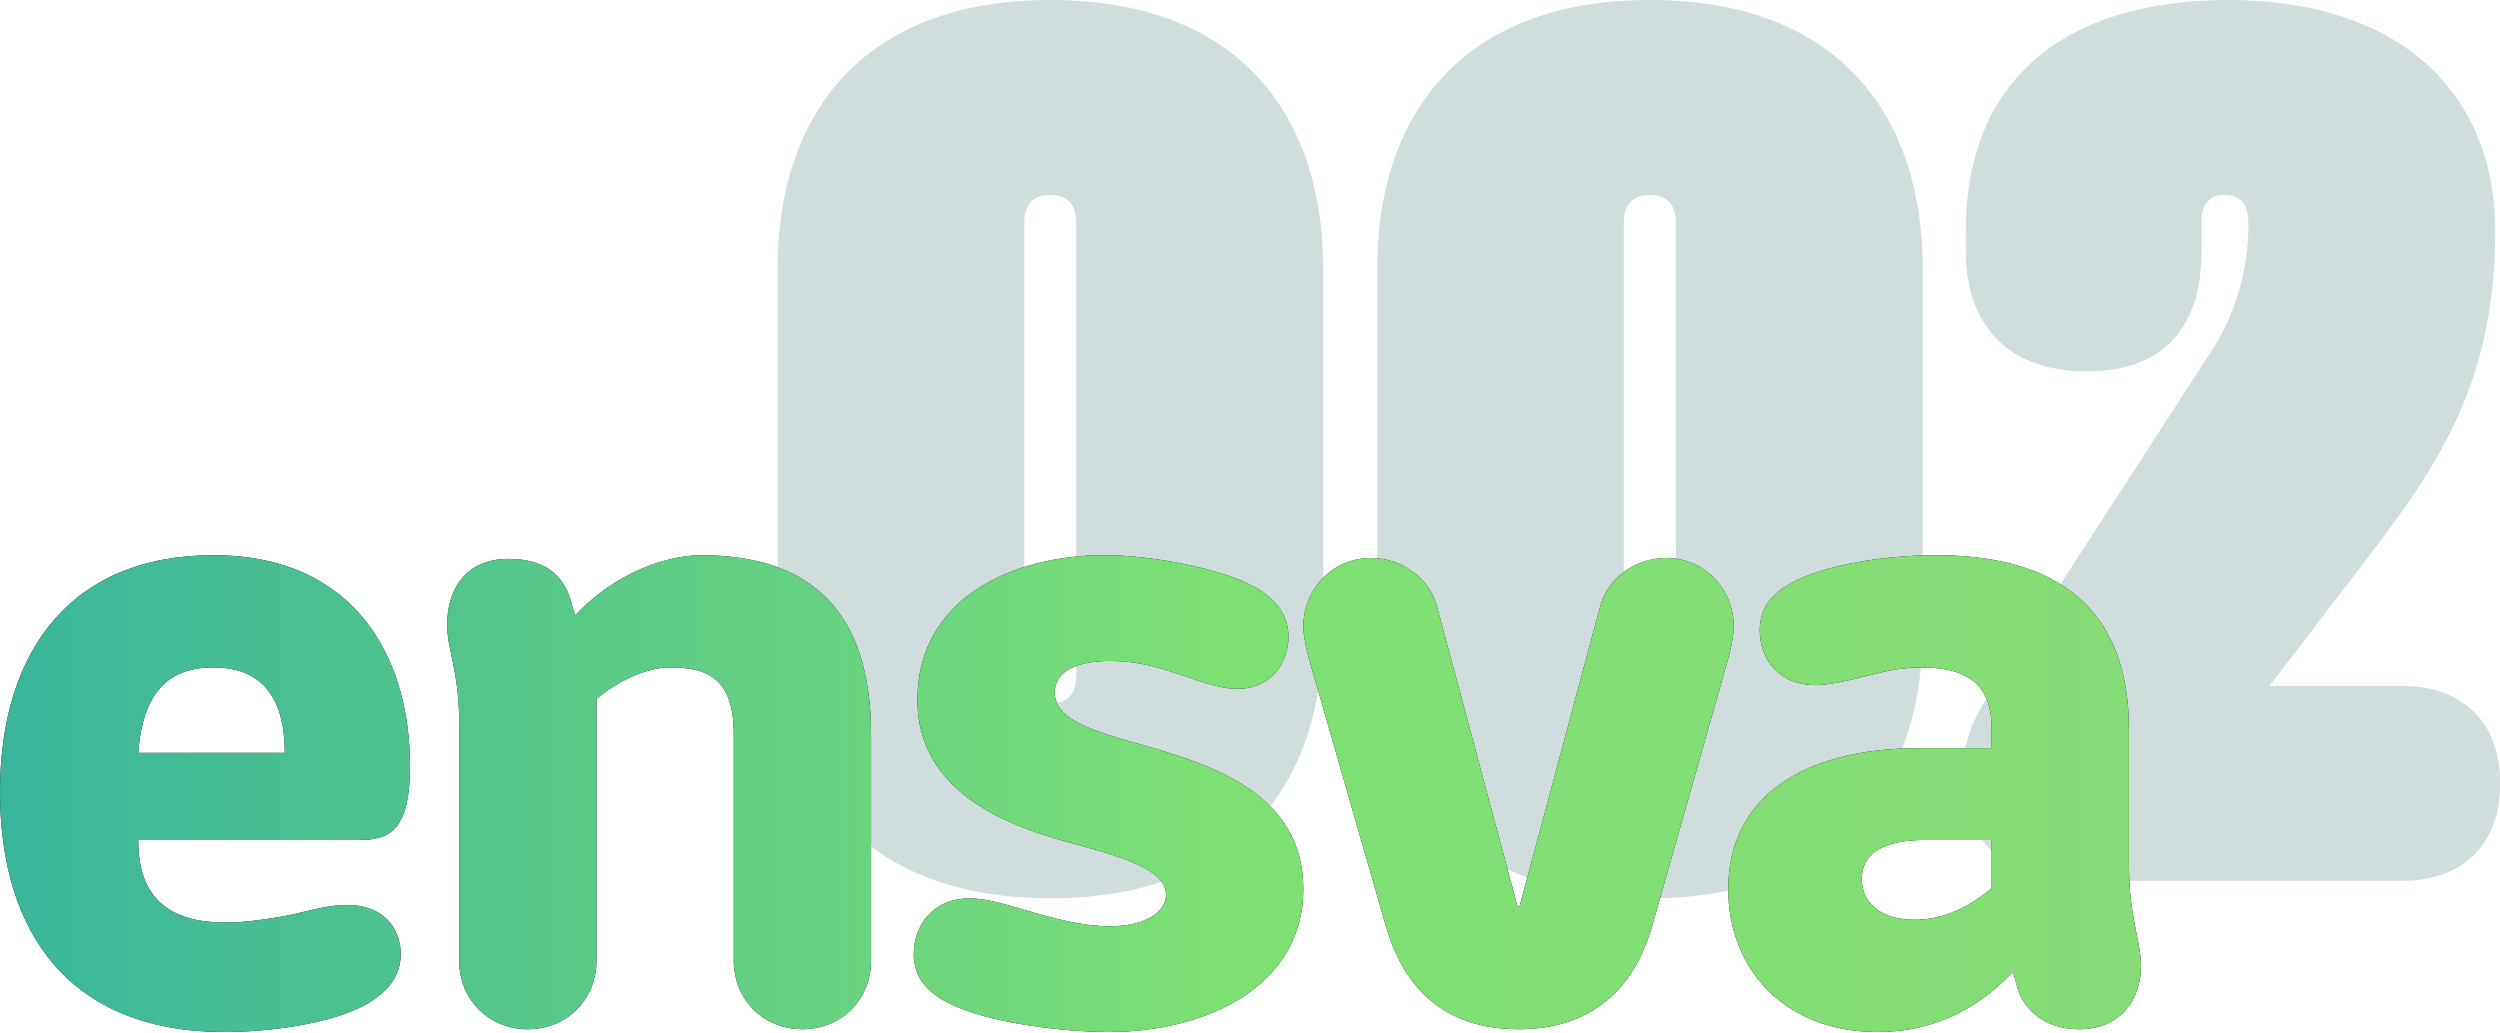
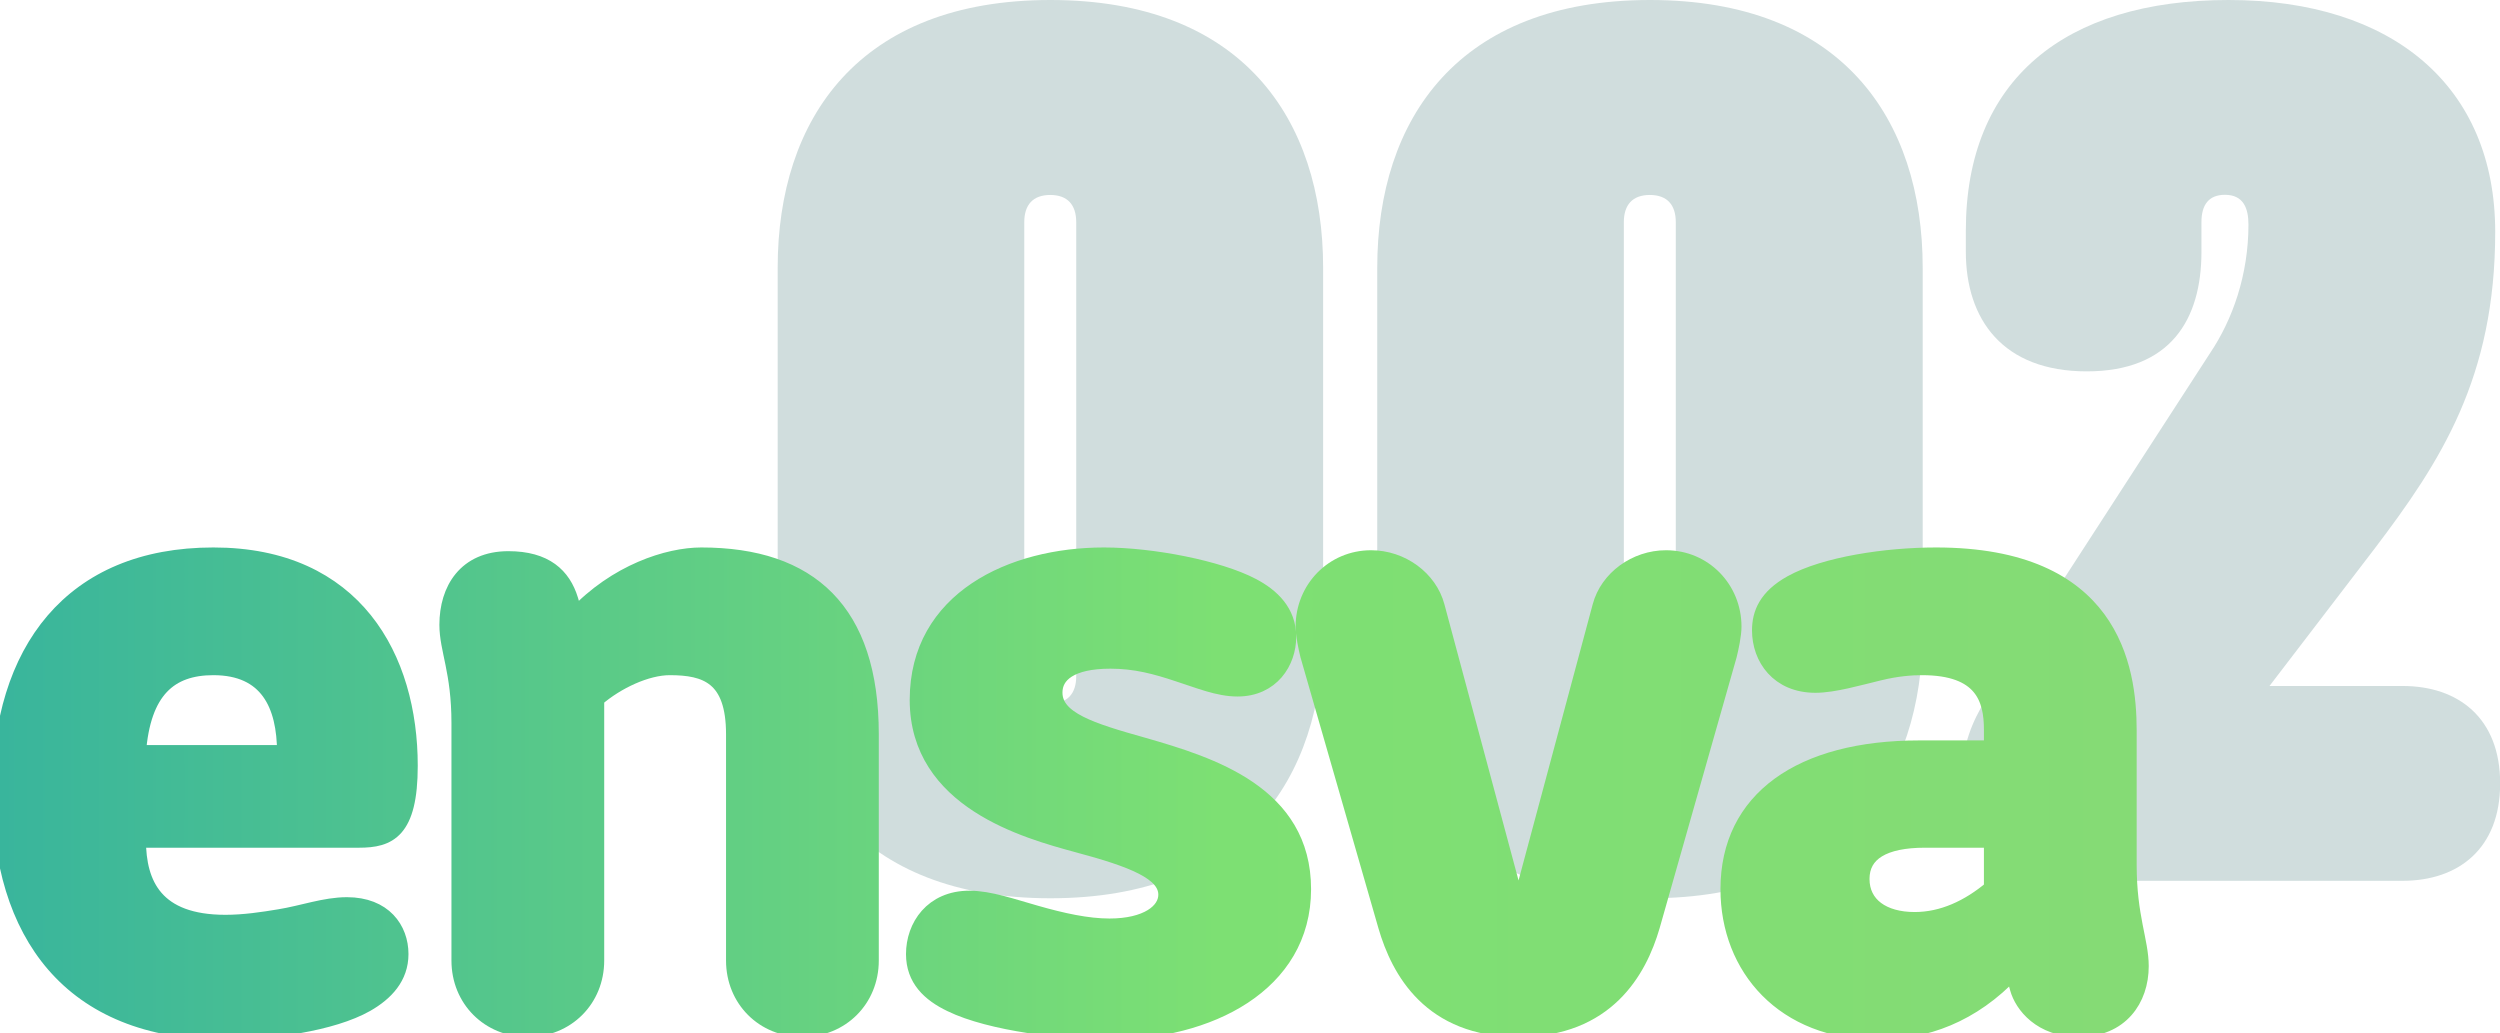
<svg xmlns="http://www.w3.org/2000/svg" id="Layer_2" data-name="Layer 2" viewBox="0 0 161.7 66.75">
  <defs>
    <style>
      .cls-1 {
-         fill: url(#linear-gradient);
+         fill: url(#New_Gradient_Swatch_1);
      }

      .cls-1, .cls-2, .cls-3 {
        stroke-width: 0px;
      }

+       .cls-4 {
+         fill: none;
+         stroke: url(#linear-gradient);
+         stroke-miterlimit: 10;
+       }
+ 
      .cls-3 {
        fill: #d0dddd;
      }
    </style>
+     <linearGradient id="New_Gradient_Swatch_1" data-name="New Gradient Swatch 1" x1="0" y1="51.33" x2="138.48" y2="51.33" gradientUnits="userSpaceOnUse">
+       <stop offset="0" stop-color="#39b59c" />
+       <stop offset=".57" stop-color="#7de073" />
+       <stop offset="1" stop-color="#85db75" />
+     </linearGradient>
    <linearGradient id="linear-gradient" x1="0" y1="51.33" x2="138.48" y2="51.33" gradientUnits="userSpaceOnUse">
      <stop offset="0" stop-color="#39b59c" />
      <stop offset=".57" stop-color="#7de073" />
      <stop offset="1" stop-color="#85db75" />
    </linearGradient>
  </defs>
  <g id="Layer_1-2" data-name="Layer 1">
    <g>
      <path class="cls-3" d="m50.3,17.32c0-9.66,5.27-17.32,17.64-17.32s17.64,7.66,17.64,17.32v23.46c0,9.66-5.27,17.32-17.64,17.32s-17.64-7.66-17.64-17.32v-23.46Zm19.31-2.95c0-1.12-.56-1.76-1.68-1.76s-1.68.64-1.68,1.76v29.37c0,1.12.56,1.76,1.68,1.76s1.68-.64,1.68-1.76V14.36Z" />
      <path class="cls-3" d="m89.08,17.32c0-9.66,5.27-17.32,17.64-17.32s17.64,7.66,17.64,17.32v23.46c0,9.66-5.27,17.32-17.64,17.32s-17.64-7.66-17.64-17.32v-23.46Zm19.31-2.95c0-1.12-.56-1.76-1.68-1.76s-1.68.64-1.68,1.76v29.37c0,1.12.56,1.76,1.68,1.76s1.68-.64,1.68-1.76V14.36Z" />
      <path class="cls-3" d="m142.39,16.28c0,4.39-2,7.74-7.42,7.74s-7.82-3.35-7.82-7.74v-1.36c0-9.74,6.38-14.92,17-14.92s17.24,5.59,17.24,15-3.51,14.84-7.82,20.51l-6.78,8.86h8.62c3.59,0,6.3,2.07,6.3,6.3s-2.71,6.3-6.3,6.3h-21.79c-3.59,0-6.7-2.63-6.7-6.78,0-2,.64-3.51,1.52-4.95l14.52-22.42c1.44-2.15,2.47-5.03,2.47-8.3,0-1.04-.32-1.92-1.52-1.92-1.04,0-1.52.64-1.52,1.76v1.92Z" />
    </g>
    <g>
      <g>
        <path class="cls-2" d="m14.58,59.67c1.2,0,2.4-.18,3.48-.36,1.5-.24,2.94-.78,4.38-.78,2.4,0,3.48,1.56,3.48,3.18,0,1.5-.96,2.52-2.22,3.24-2.22,1.26-6.24,1.8-9.18,1.8-10.02,0-14.52-6.42-14.52-15.54s4.62-15.3,13.8-15.3,12.72,6.66,12.72,13.62c0,4.26-1.38,4.8-3.3,4.8h-14.28c0,2.88,1.14,5.34,5.64,5.34Zm3.84-10.98c0-3.12-1.14-5.52-4.62-5.52-2.82,0-4.56,1.5-4.86,5.52h9.48Z" />
        <path class="cls-2" d="m29.7,46.77c0-3.36-.78-4.74-.78-6.36,0-2.28,1.2-4.26,3.96-4.26,2.4,0,3.54,1.08,4.02,2.64l.3,1.02c2.64-2.82,6-3.9,8.16-3.9,7.02,0,10.98,3.6,10.98,11.58v14.64c0,2.52-1.92,4.44-4.44,4.44s-4.44-1.92-4.44-4.44v-14.64c0-3.72-1.8-4.32-4.14-4.32-1.5,0-3.42.9-4.74,2.04v16.92c0,2.52-1.92,4.44-4.44,4.44s-4.44-1.92-4.44-4.44v-15.36Z" />
        <path class="cls-2" d="m68.22,44.79c0,1.74,2.34,2.46,5.76,3.42,4.38,1.26,10.32,3.12,10.32,9.3s-6.12,9.24-12.6,9.24c-2.76,0-7.62-.54-10.2-1.8-1.38-.66-2.4-1.62-2.4-3.24,0-1.8,1.2-3.6,3.6-3.6,1.32,0,2.82.54,4.32.96,1.68.48,3.3.84,4.74.84,2.4,0,3.66-.96,3.66-2.04,0-1.44-2.16-2.28-5.76-3.24-3.3-.9-10.32-2.82-10.32-9.36s6.12-9.36,12.06-9.36c3.12,0,7.44.84,9.6,1.98,1.26.66,2.34,1.68,2.34,3.3s-1.08,3.36-3.3,3.36c-1.26,0-2.52-.54-3.84-.96-1.44-.48-2.76-.84-4.38-.84-2.58,0-3.6.9-3.6,2.04Z" />
        <path class="cls-2" d="m84.6,42.39c-.12-.48-.3-1.32-.3-1.86,0-2.46,1.92-4.44,4.38-4.44,1.98,0,3.78,1.32,4.26,3.12l5.22,19.44h.12l5.22-19.44c.48-1.8,2.28-3.12,4.26-3.12,2.46,0,4.38,1.98,4.38,4.44,0,.54-.18,1.38-.3,1.86l-4.98,17.52c-.84,2.88-2.94,6.66-8.64,6.66s-7.74-3.78-8.58-6.66l-5.04-17.52Z" />
        <path class="cls-2" d="m128.82,47.19c0-1.98-.6-4.02-4.5-4.02-.66,0-1.62.06-2.82.36-1.26.3-2.88.78-4.08.78-2.4,0-3.6-1.74-3.6-3.54,0-1.08.42-2.16,2.04-3.06,2.16-1.2,6.12-1.8,9.36-1.8,11.34,0,12.48,7.2,12.48,11.34v8.7c0,3.36.78,4.92.78,6.54,0,2.16-1.32,4.08-4.02,4.08-2.46,0-3.66-1.56-3.96-2.64l-.3-1.08c-2.64,2.82-5.7,3.9-8.76,3.9-6.06,0-9.66-4.14-9.66-9.24,0-5.82,4.68-9.12,12.36-9.12h4.68v-1.2Zm0,7.14h-4.32c-2.64,0-4.08.84-4.08,2.52s1.38,2.64,3.42,2.64c1.8,0,3.48-.78,4.98-2.04v-3.12Z" />
      </g>
      <g>
        <path class="cls-1" d="m14.58,59.67c1.2,0,2.4-.18,3.48-.36,1.5-.24,2.94-.78,4.38-.78,2.4,0,3.48,1.56,3.48,3.18,0,1.5-.96,2.52-2.22,3.24-2.22,1.26-6.24,1.8-9.18,1.8-10.02,0-14.52-6.42-14.52-15.54s4.62-15.3,13.8-15.3,12.72,6.66,12.72,13.62c0,4.26-1.38,4.8-3.3,4.8h-14.28c0,2.88,1.14,5.34,5.64,5.34Zm3.84-10.98c0-3.12-1.14-5.52-4.62-5.52-2.82,0-4.56,1.5-4.86,5.52h9.48Z" />
        <path class="cls-1" d="m29.7,46.77c0-3.36-.78-4.74-.78-6.36,0-2.28,1.2-4.26,3.96-4.26,2.4,0,3.54,1.08,4.02,2.64l.3,1.02c2.64-2.82,6-3.9,8.16-3.9,7.02,0,10.98,3.6,10.98,11.58v14.64c0,2.52-1.92,4.44-4.44,4.44s-4.44-1.92-4.44-4.44v-14.64c0-3.72-1.8-4.32-4.14-4.32-1.5,0-3.42.9-4.74,2.04v16.92c0,2.52-1.92,4.44-4.44,4.44s-4.44-1.92-4.44-4.44v-15.36Z" />
        <path class="cls-1" d="m68.22,44.79c0,1.74,2.34,2.46,5.76,3.42,4.38,1.26,10.32,3.12,10.32,9.3s-6.12,9.24-12.6,9.24c-2.76,0-7.62-.54-10.2-1.8-1.38-.66-2.4-1.62-2.4-3.24,0-1.8,1.2-3.6,3.6-3.6,1.32,0,2.82.54,4.32.96,1.68.48,3.3.84,4.74.84,2.4,0,3.66-.96,3.66-2.04,0-1.44-2.16-2.28-5.76-3.24-3.3-.9-10.32-2.82-10.32-9.36s6.12-9.36,12.06-9.36c3.12,0,7.44.84,9.6,1.98,1.26.66,2.34,1.68,2.34,3.3s-1.08,3.36-3.3,3.36c-1.26,0-2.52-.54-3.84-.96-1.44-.48-2.76-.84-4.38-.84-2.58,0-3.6.9-3.6,2.04Z" />
        <path class="cls-1" d="m84.6,42.39c-.12-.48-.3-1.32-.3-1.86,0-2.46,1.92-4.44,4.38-4.44,1.98,0,3.78,1.32,4.26,3.12l5.22,19.44h.12l5.22-19.44c.48-1.8,2.28-3.12,4.26-3.12,2.46,0,4.38,1.98,4.38,4.44,0,.54-.18,1.38-.3,1.86l-4.98,17.52c-.84,2.88-2.94,6.66-8.64,6.66s-7.74-3.78-8.58-6.66l-5.04-17.52Z" />
        <path class="cls-1" d="m128.82,47.19c0-1.98-.6-4.02-4.5-4.02-.66,0-1.62.06-2.82.36-1.26.3-2.88.78-4.08.78-2.4,0-3.6-1.74-3.6-3.54,0-1.08.42-2.16,2.04-3.06,2.16-1.2,6.12-1.8,9.36-1.8,11.34,0,12.48,7.2,12.48,11.34v8.7c0,3.36.78,4.92.78,6.54,0,2.16-1.32,4.08-4.02,4.08-2.46,0-3.66-1.56-3.96-2.64l-.3-1.08c-2.64,2.82-5.7,3.9-8.76,3.9-6.06,0-9.66-4.14-9.66-9.24,0-5.82,4.68-9.12,12.36-9.12h4.68v-1.2Zm0,7.14h-4.32c-2.64,0-4.08.84-4.08,2.52s1.38,2.64,3.42,2.64c1.8,0,3.48-.78,4.98-2.04v-3.12Z" />
      </g>
+       <g>
+         <path class="cls-4" d="m14.58,59.67c1.2,0,2.4-.18,3.48-.36,1.5-.24,2.94-.78,4.38-.78,2.4,0,3.48,1.56,3.48,3.18,0,1.5-.96,2.52-2.22,3.24-2.22,1.26-6.24,1.8-9.18,1.8-10.02,0-14.52-6.42-14.52-15.54s4.62-15.3,13.8-15.3,12.72,6.66,12.72,13.62c0,4.26-1.38,4.8-3.3,4.8h-14.28c0,2.88,1.14,5.34,5.64,5.34Zm3.84-10.98c0-3.12-1.14-5.52-4.62-5.52-2.82,0-4.56,1.5-4.86,5.52h9.48Z" />
+         <path class="cls-4" d="m29.7,46.77c0-3.36-.78-4.74-.78-6.36,0-2.28,1.2-4.26,3.96-4.26,2.4,0,3.54,1.08,4.02,2.64l.3,1.02c2.64-2.82,6-3.9,8.16-3.9,7.02,0,10.98,3.6,10.98,11.58v14.64c0,2.52-1.92,4.44-4.44,4.44s-4.44-1.92-4.44-4.44v-14.64c0-3.72-1.8-4.32-4.14-4.32-1.5,0-3.42.9-4.74,2.04v16.92c0,2.52-1.92,4.44-4.44,4.44s-4.44-1.92-4.44-4.44v-15.36Z" />
+         <path class="cls-4" d="m68.22,44.79c0,1.74,2.34,2.46,5.76,3.42,4.38,1.26,10.32,3.12,10.32,9.3s-6.12,9.24-12.6,9.24c-2.76,0-7.62-.54-10.2-1.8-1.38-.66-2.4-1.62-2.4-3.24,0-1.8,1.2-3.6,3.6-3.6,1.32,0,2.82.54,4.32.96,1.68.48,3.3.84,4.74.84,2.4,0,3.66-.96,3.66-2.04,0-1.44-2.16-2.28-5.76-3.24-3.3-.9-10.32-2.82-10.32-9.36s6.12-9.36,12.06-9.36c3.12,0,7.44.84,9.6,1.98,1.26.66,2.34,1.68,2.34,3.3s-1.08,3.36-3.3,3.36c-1.26,0-2.52-.54-3.84-.96-1.44-.48-2.76-.84-4.38-.84-2.58,0-3.6.9-3.6,2.04Z" />
+         <path class="cls-4" d="m84.6,42.39c-.12-.48-.3-1.32-.3-1.86,0-2.46,1.92-4.44,4.38-4.44,1.98,0,3.78,1.32,4.26,3.12l5.22,19.44h.12l5.22-19.44c.48-1.8,2.28-3.12,4.26-3.12,2.46,0,4.38,1.98,4.38,4.44,0,.54-.18,1.38-.3,1.86l-4.98,17.52c-.84,2.88-2.94,6.66-8.64,6.66s-7.74-3.78-8.58-6.66l-5.04-17.52Z" />
+         <path class="cls-4" d="m128.82,47.19c0-1.98-.6-4.02-4.5-4.02-.66,0-1.62.06-2.82.36-1.26.3-2.88.78-4.08.78-2.4,0-3.6-1.74-3.6-3.54,0-1.08.42-2.16,2.04-3.06,2.16-1.2,6.12-1.8,9.36-1.8,11.34,0,12.48,7.2,12.48,11.34v8.7c0,3.36.78,4.92.78,6.54,0,2.16-1.32,4.08-4.02,4.08-2.46,0-3.66-1.56-3.96-2.64l-.3-1.08c-2.64,2.82-5.7,3.9-8.76,3.9-6.06,0-9.66-4.14-9.66-9.24,0-5.82,4.68-9.12,12.36-9.12h4.68v-1.2Zm0,7.14h-4.32c-2.64,0-4.08.84-4.08,2.52s1.38,2.64,3.42,2.64c1.8,0,3.48-.78,4.98-2.04v-3.12Z" />
+       </g>
    </g>
  </g>
</svg>
